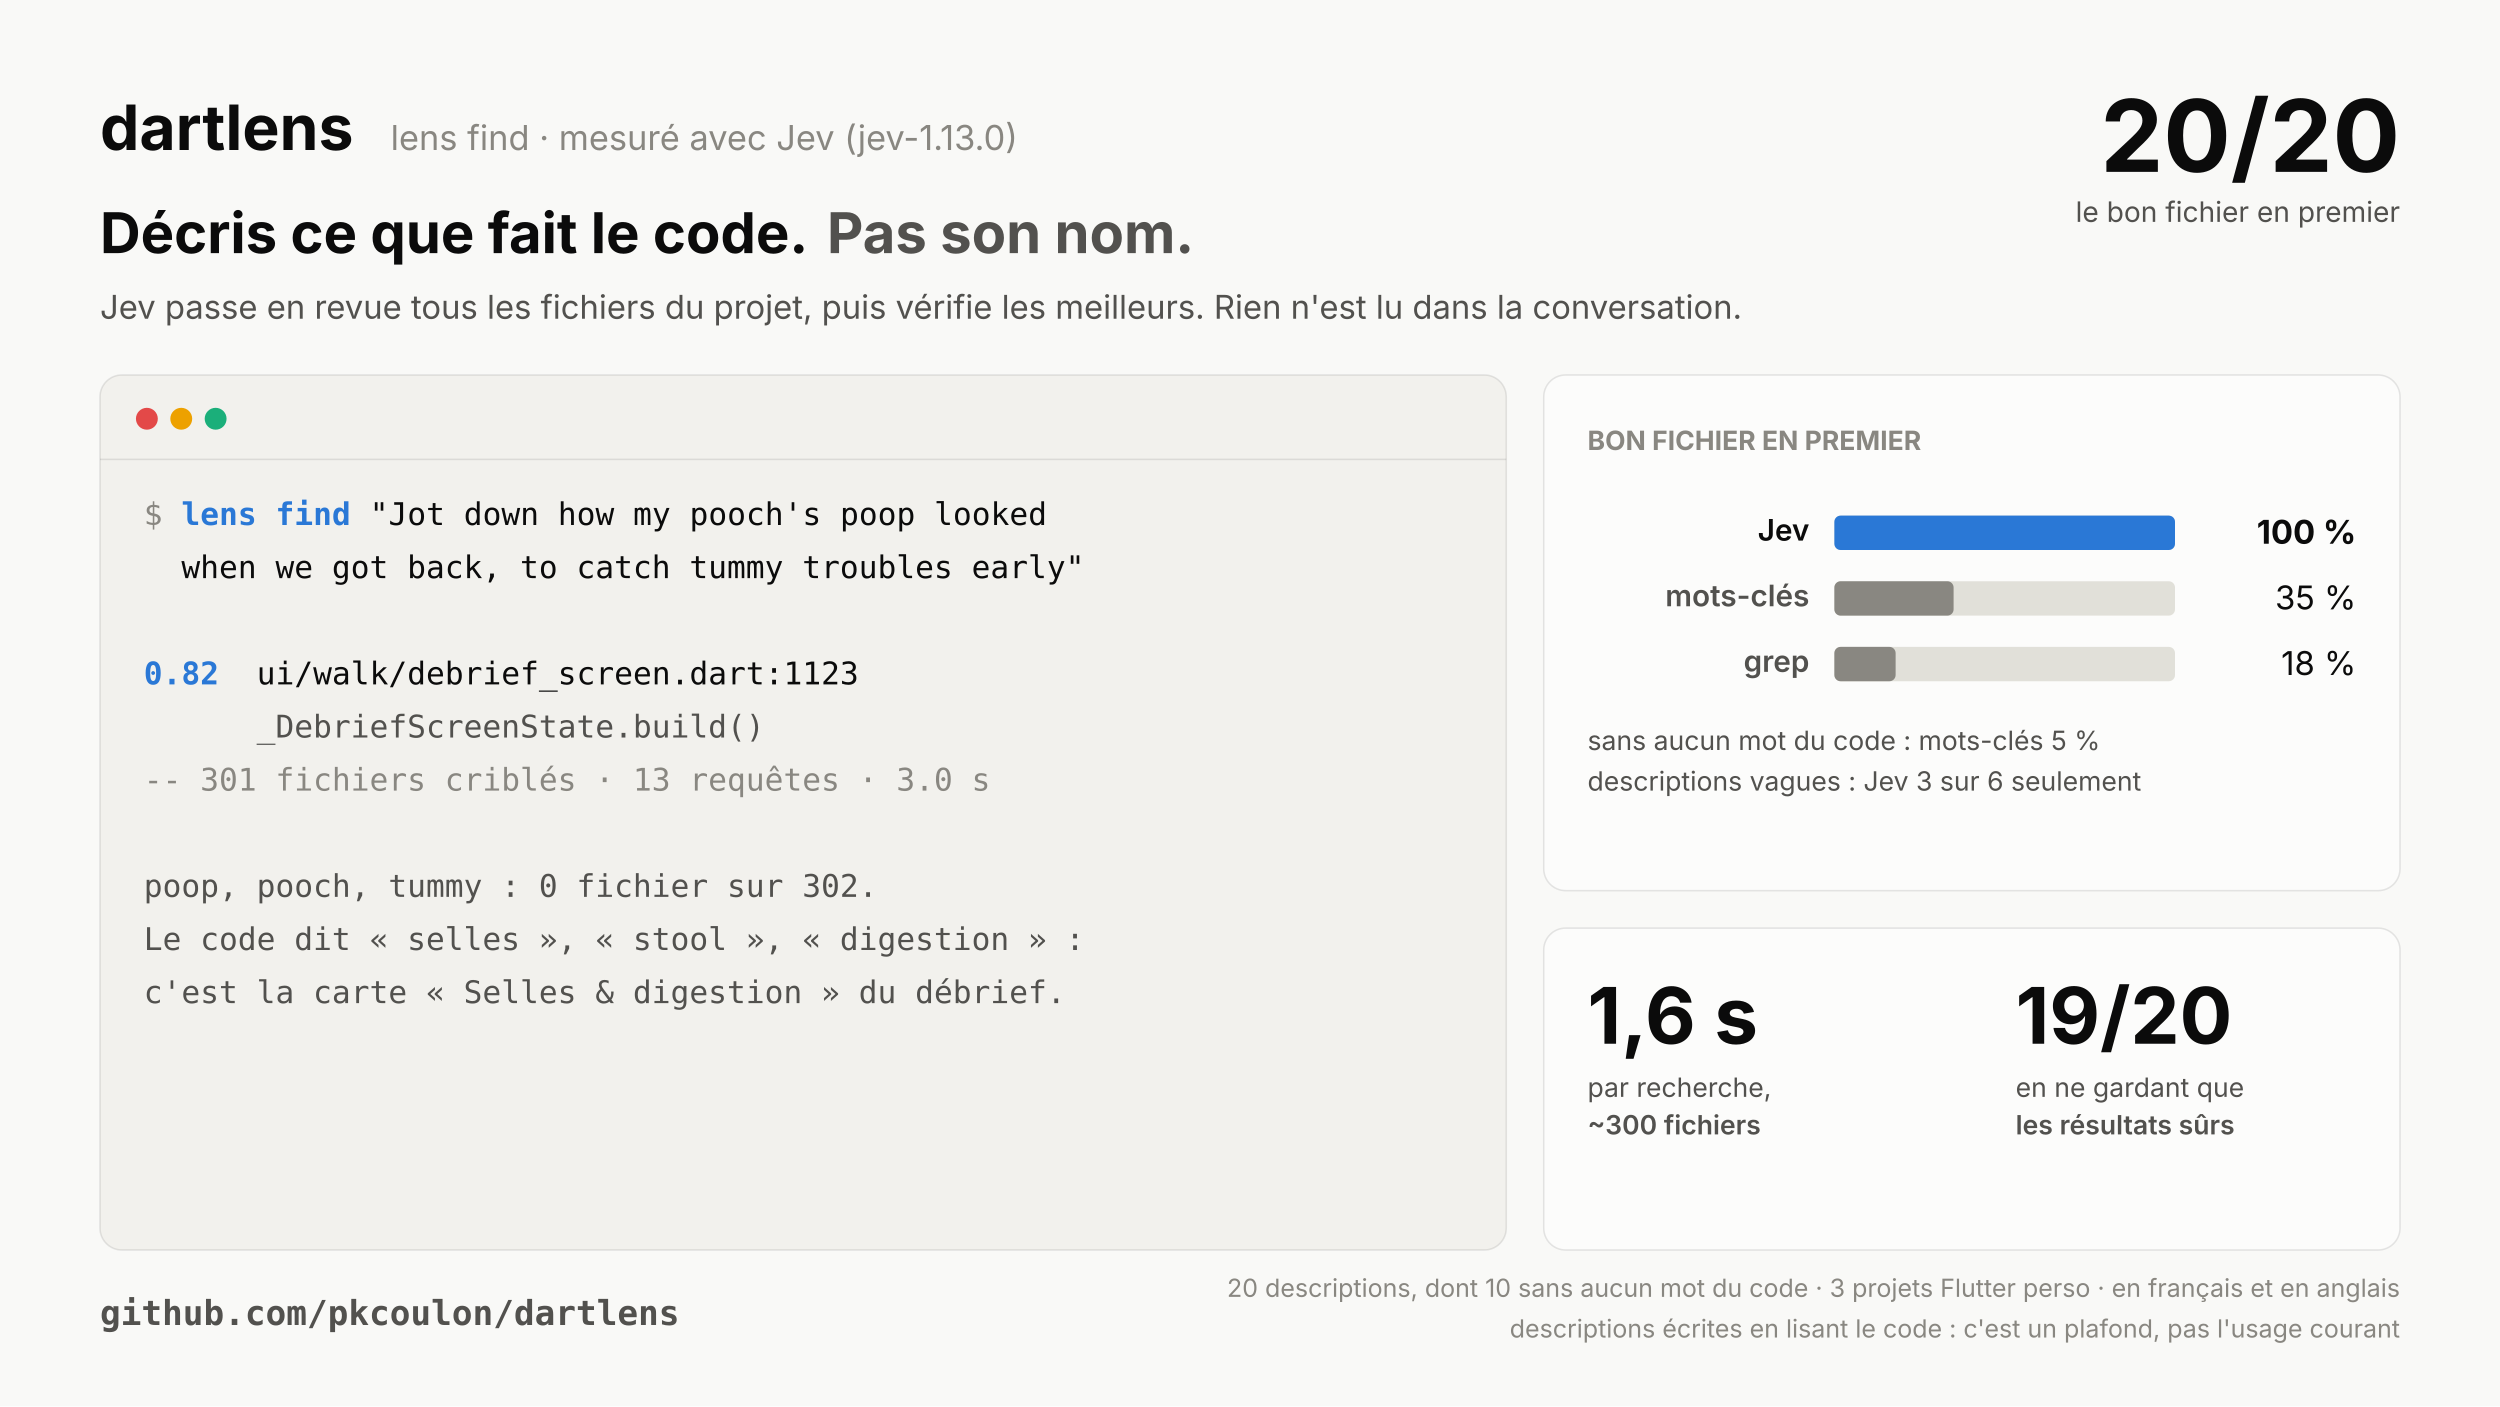
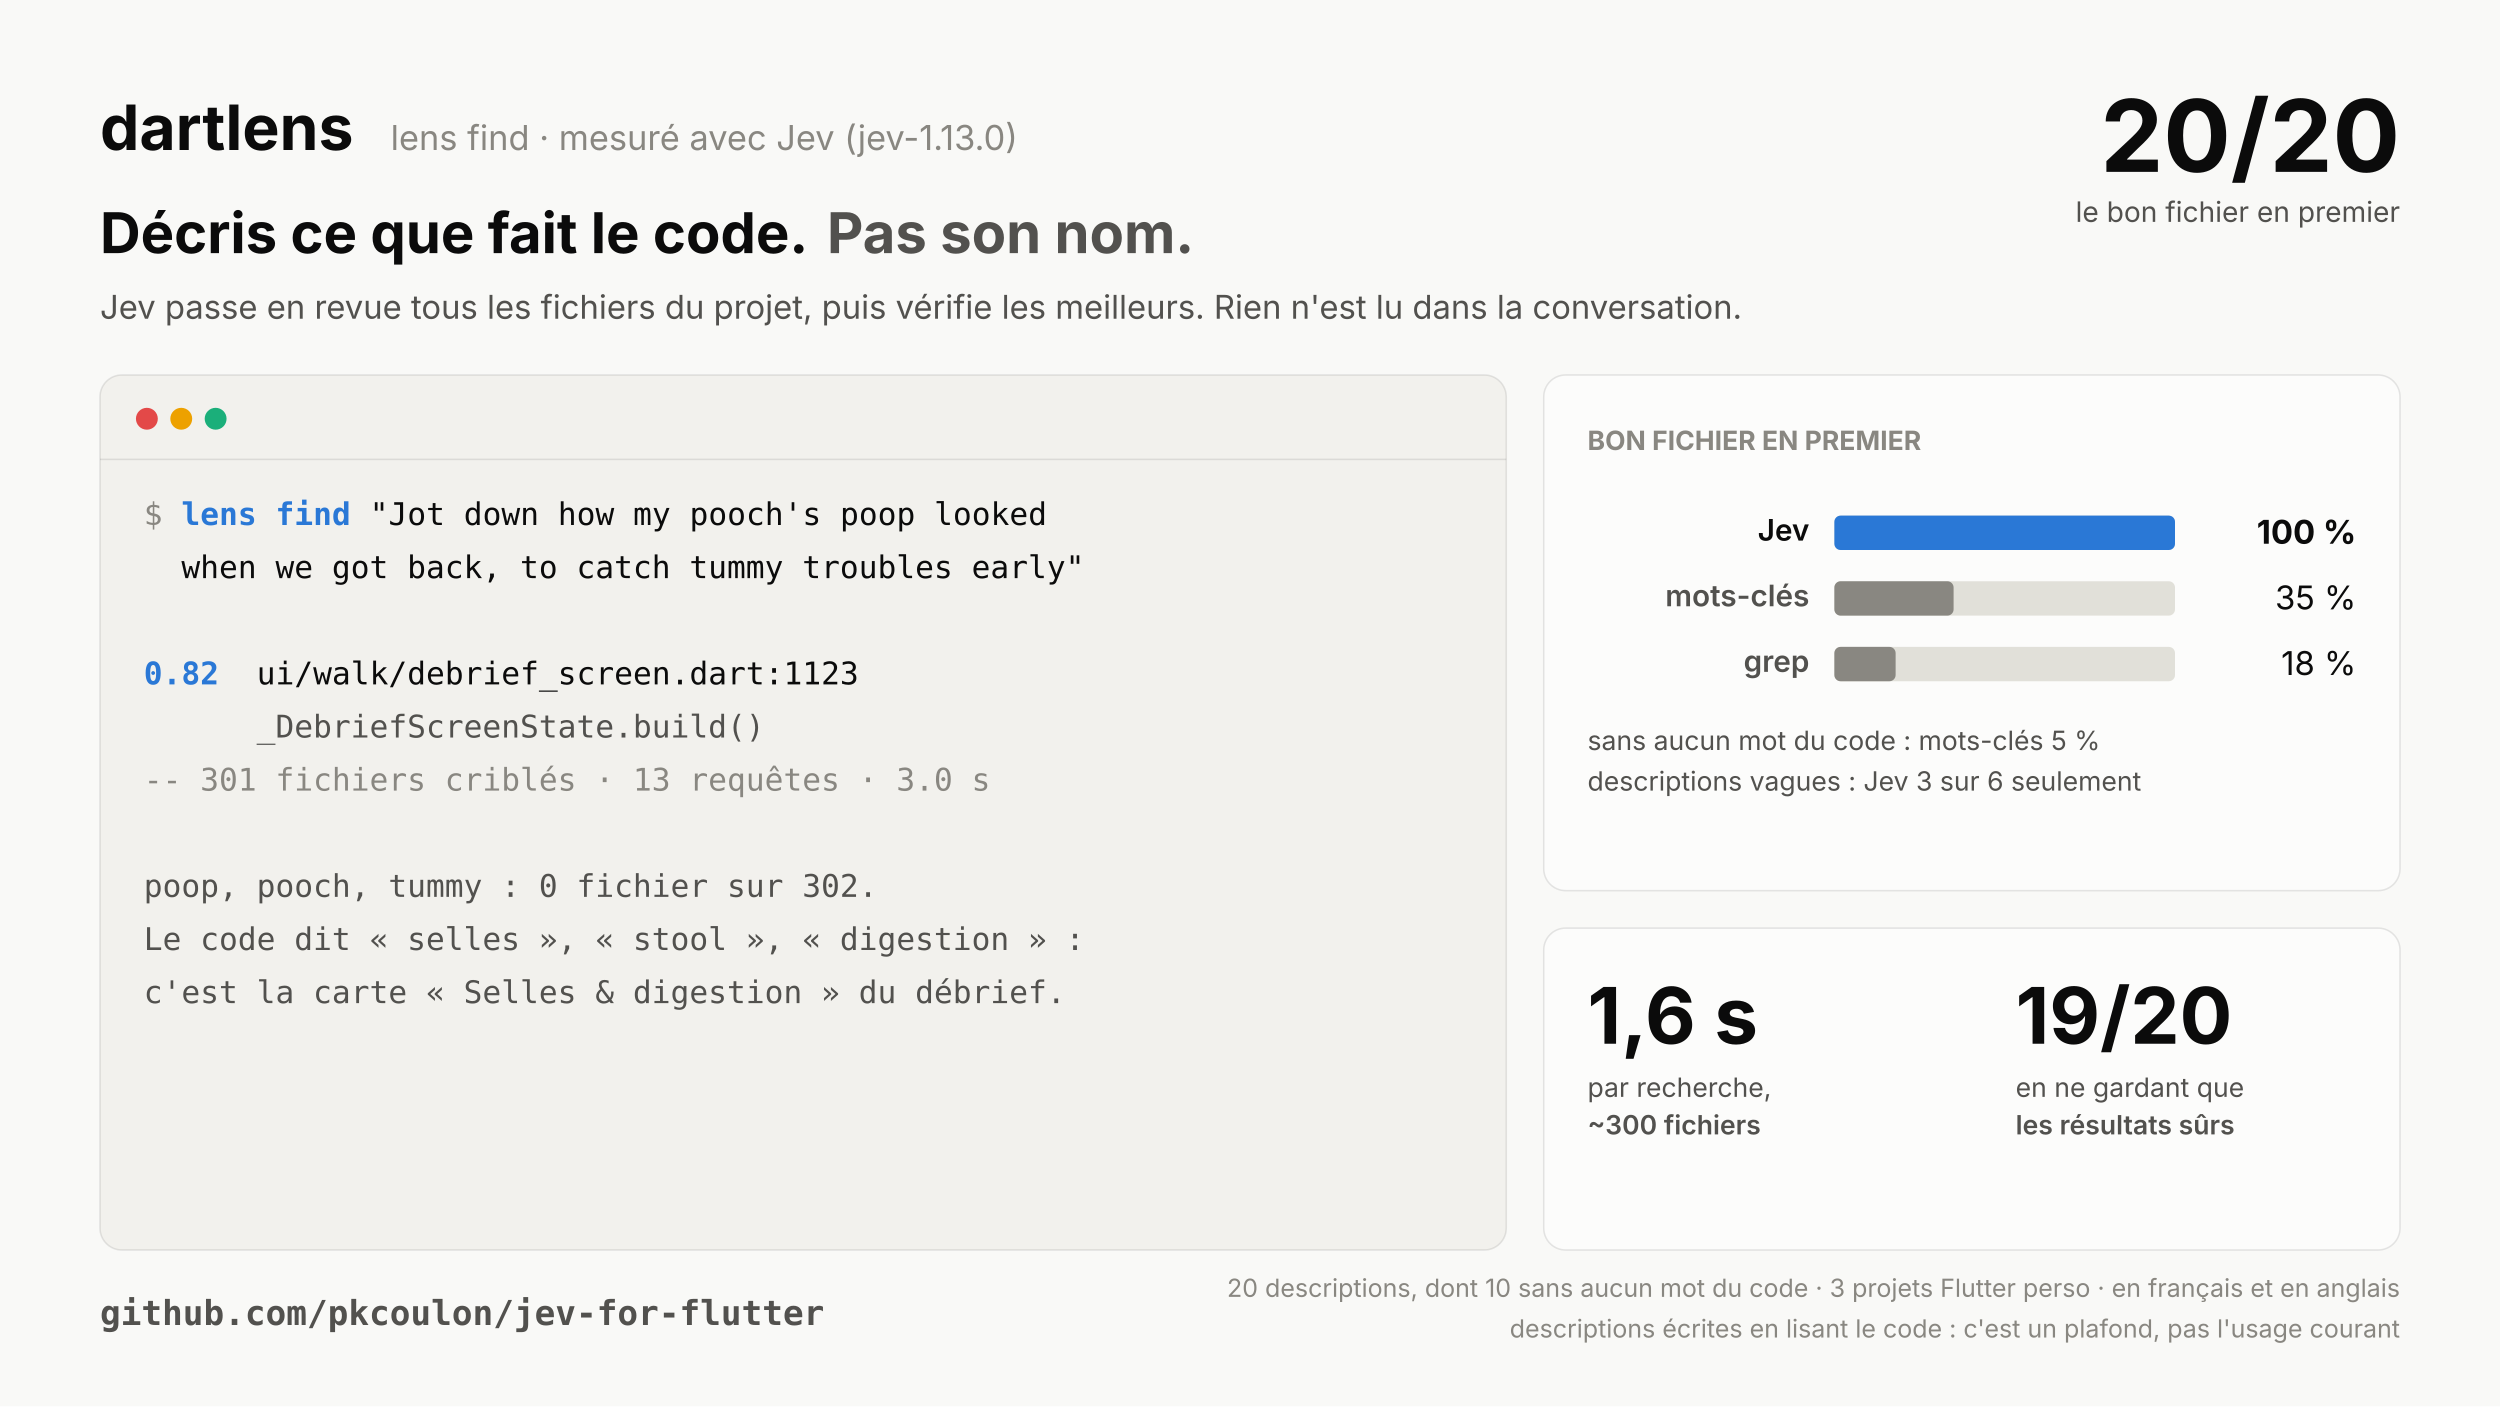
<svg xmlns="http://www.w3.org/2000/svg" width="1600" height="900" viewBox="0 0 1600 900">
  <rect width="100%" height="100%" fill="#f9f9f7" />
  <text x="64.0" y="96.0" fill="#0b0b0b" font-size="40" font-weight="700" text-anchor="start" font-family="system-ui, -apple-system, &quot;Segoe UI&quot;, sans-serif">dartlens</text>
  <text x="250.0" y="96.0" fill="#898781" font-size="22" font-weight="400" text-anchor="start" font-family="system-ui, -apple-system, &quot;Segoe UI&quot;, sans-serif">lens find · mesuré avec Jev (jev-1.13.0)</text>
  <text x="64" y="162" font-size="36" font-weight="700" font-family="system-ui, -apple-system, &quot;Segoe UI&quot;, sans-serif" fill="#0b0b0b">Décris ce que fait le code.<tspan dx="12" fill="#52514e">Pas son nom.</tspan>
  </text>
  <text x="64.0" y="204.0" fill="#52514e" font-size="21" font-weight="400" text-anchor="start" font-family="system-ui, -apple-system, &quot;Segoe UI&quot;, sans-serif">Jev passe en revue tous les fichiers du projet, puis vérifie les meilleurs. Rien n'est lu dans la conversation.</text>
  <text x="1536.0" y="110.0" fill="#0b0b0b" font-size="64" font-weight="700" text-anchor="end" font-family="system-ui, -apple-system, &quot;Segoe UI&quot;, sans-serif">20/20</text>
  <text x="1536.0" y="142.0" fill="#52514e" font-size="18" font-weight="400" text-anchor="end" font-family="system-ui, -apple-system, &quot;Segoe UI&quot;, sans-serif">le bon fichier en premier</text>
  <rect x="64" y="240" width="900" height="560" rx="14" fill="#f2f1ed" stroke="rgba(11,11,11,0.10)" stroke-width="1" />
  <circle cx="94" cy="268" r="7" fill="#e34948" />
  <circle cx="116" cy="268" r="7" fill="#eda100" />
  <circle cx="138" cy="268" r="7" fill="#1baf7a" />
  <line x1="64" x2="964" y1="294" y2="294" stroke="rgba(11,11,11,0.10)" />
  <text x="92.0" y="336.0" fill="#898781" font-size="20" font-weight="400" text-anchor="start" font-family="&quot;SF Mono&quot;, Menlo, Consolas, monospace" xml:space="preserve" style="white-space:pre">$ </text>
  <text x="116.1" y="336.0" fill="#2a78d6" font-size="20" font-weight="600" text-anchor="start" font-family="&quot;SF Mono&quot;, Menlo, Consolas, monospace" xml:space="preserve" style="white-space:pre">lens find </text>
  <text x="236.6" y="336.0" fill="#0b0b0b" font-size="20" font-weight="400" text-anchor="start" font-family="&quot;SF Mono&quot;, Menlo, Consolas, monospace" xml:space="preserve" style="white-space:pre">"Jot down how my pooch's poop looked</text>
  <text x="92.0" y="370.0" fill="#0b0b0b" font-size="20" font-weight="400" text-anchor="start" font-family="&quot;SF Mono&quot;, Menlo, Consolas, monospace" xml:space="preserve" style="white-space:pre">  when we got back, to catch tummy troubles early"</text>
  <text x="92.0" y="404.0" fill="#898781" font-size="20" font-weight="400" text-anchor="start" font-family="&quot;SF Mono&quot;, Menlo, Consolas, monospace" xml:space="preserve" style="white-space:pre" />
  <text x="92.0" y="438.0" fill="#2a78d6" font-size="20" font-weight="600" text-anchor="start" font-family="&quot;SF Mono&quot;, Menlo, Consolas, monospace" xml:space="preserve" style="white-space:pre">0.82</text>
  <text x="140.2" y="438.0" fill="#0b0b0b" font-size="20" font-weight="400" text-anchor="start" font-family="&quot;SF Mono&quot;, Menlo, Consolas, monospace" xml:space="preserve" style="white-space:pre">  ui/walk/debrief_screen.dart:1123</text>
  <text x="92.0" y="472.0" fill="#52514e" font-size="20" font-weight="400" text-anchor="start" font-family="&quot;SF Mono&quot;, Menlo, Consolas, monospace" xml:space="preserve" style="white-space:pre">      _DebriefScreenState.build()</text>
  <text x="92.0" y="506.0" fill="#898781" font-size="20" font-weight="400" text-anchor="start" font-family="&quot;SF Mono&quot;, Menlo, Consolas, monospace" xml:space="preserve" style="white-space:pre">-- 301 fichiers criblés · 13 requêtes · 3.0 s</text>
  <text x="92.0" y="540.0" fill="#898781" font-size="20" font-weight="400" text-anchor="start" font-family="&quot;SF Mono&quot;, Menlo, Consolas, monospace" xml:space="preserve" style="white-space:pre" />
  <text x="92.0" y="574.0" fill="#52514e" font-size="20" font-weight="400" text-anchor="start" font-family="&quot;SF Mono&quot;, Menlo, Consolas, monospace" xml:space="preserve" style="white-space:pre">poop, pooch, tummy : 0 fichier sur 302.</text>
  <text x="92.0" y="608.0" fill="#52514e" font-size="20" font-weight="400" text-anchor="start" font-family="&quot;SF Mono&quot;, Menlo, Consolas, monospace" xml:space="preserve" style="white-space:pre">Le code dit « selles », « stool », « digestion » :</text>
  <text x="92.0" y="642.0" fill="#52514e" font-size="20" font-weight="400" text-anchor="start" font-family="&quot;SF Mono&quot;, Menlo, Consolas, monospace" xml:space="preserve" style="white-space:pre">c'est la carte « Selles &amp; digestion » du débrief.</text>
  <rect x="988" y="240" width="548" height="330" rx="14" fill="#fcfcfb" stroke="rgba(11,11,11,0.10)" stroke-width="1" />
  <text x="1016.0" y="288.0" fill="#898781" font-size="17" font-weight="700" text-anchor="start" font-family="system-ui, -apple-system, &quot;Segoe UI&quot;, sans-serif">BON FICHIER EN PREMIER</text>
  <text x="1158.0" y="346.0" fill="#0b0b0b" font-size="19" font-weight="600" text-anchor="end" font-family="system-ui, -apple-system, &quot;Segoe UI&quot;, sans-serif">Jev</text>
  <rect x="1174" y="330" width="218" height="22" rx="4" fill="#e1e0d9" />
  <rect x="1174" y="330" width="218.0" height="22" rx="4" fill="#2a78d6" />
  <text x="1508.0" y="348.0" fill="#0b0b0b" font-size="21" font-weight="700" text-anchor="end" font-family="system-ui, -apple-system, &quot;Segoe UI&quot;, sans-serif">100 %</text>
  <text x="1158.0" y="388.0" fill="#52514e" font-size="19" font-weight="600" text-anchor="end" font-family="system-ui, -apple-system, &quot;Segoe UI&quot;, sans-serif">mots-clés</text>
  <rect x="1174" y="372" width="218" height="22" rx="4" fill="#e1e0d9" />
  <rect x="1174" y="372" width="76.3" height="22" rx="4" fill="#898781" />
  <text x="1508.0" y="390.0" fill="#0b0b0b" font-size="21" font-weight="400" text-anchor="end" font-family="system-ui, -apple-system, &quot;Segoe UI&quot;, sans-serif">35 %</text>
  <text x="1158.0" y="430.0" fill="#52514e" font-size="19" font-weight="600" text-anchor="end" font-family="system-ui, -apple-system, &quot;Segoe UI&quot;, sans-serif">grep</text>
  <rect x="1174" y="414" width="218" height="22" rx="4" fill="#e1e0d9" />
  <rect x="1174" y="414" width="39.2" height="22" rx="4" fill="#898781" />
  <text x="1508.0" y="432.0" fill="#0b0b0b" font-size="21" font-weight="400" text-anchor="end" font-family="system-ui, -apple-system, &quot;Segoe UI&quot;, sans-serif">18 %</text>
  <text x="1016.0" y="480.0" fill="#52514e" font-size="17" font-weight="400" text-anchor="start" font-family="system-ui, -apple-system, &quot;Segoe UI&quot;, sans-serif">sans aucun mot du code : mots-clés 5 %</text>
  <text x="1016.0" y="506.0" fill="#52514e" font-size="17" font-weight="400" text-anchor="start" font-family="system-ui, -apple-system, &quot;Segoe UI&quot;, sans-serif">descriptions vagues : Jev 3 sur 6 seulement</text>
  <rect x="988" y="594" width="548" height="206" rx="14" fill="#fcfcfb" stroke="rgba(11,11,11,0.10)" stroke-width="1" />
  <text x="1016.0" y="668.0" fill="#0b0b0b" font-size="50" font-weight="700" text-anchor="start" font-family="system-ui, -apple-system, &quot;Segoe UI&quot;, sans-serif">1,6 s</text>
  <text x="1016.0" y="702.0" fill="#52514e" font-size="17" font-weight="400" text-anchor="start" font-family="system-ui, -apple-system, &quot;Segoe UI&quot;, sans-serif">par recherche,</text>
  <text x="1016.0" y="726.0" fill="#52514e" font-size="17" font-weight="600" text-anchor="start" font-family="system-ui, -apple-system, &quot;Segoe UI&quot;, sans-serif">~300 fichiers</text>
  <text x="1290.0" y="668.0" fill="#0b0b0b" font-size="50" font-weight="700" text-anchor="start" font-family="system-ui, -apple-system, &quot;Segoe UI&quot;, sans-serif">19/20</text>
  <text x="1290.0" y="702.0" fill="#52514e" font-size="17" font-weight="400" text-anchor="start" font-family="system-ui, -apple-system, &quot;Segoe UI&quot;, sans-serif">en ne gardant que</text>
  <text x="1290.0" y="726.0" fill="#52514e" font-size="17" font-weight="600" text-anchor="start" font-family="system-ui, -apple-system, &quot;Segoe UI&quot;, sans-serif">les résultats sûrs</text>
-   <text x="64.0" y="848.0" fill="#52514e" font-size="22" font-weight="600" text-anchor="start" font-family="&quot;SF Mono&quot;, Menlo, Consolas, monospace">github.com/pkcoulon/dartlens</text>
+   <text x="64.0" y="848.0" fill="#52514e" font-size="22" font-weight="600" text-anchor="start" font-family="&quot;SF Mono&quot;, Menlo, Consolas, monospace">github.com/pkcoulon/jev-for-flutter</text>
  <text x="1536.0" y="830.0" fill="#898781" font-size="16" font-weight="400" text-anchor="end" font-family="system-ui, -apple-system, &quot;Segoe UI&quot;, sans-serif">20 descriptions, dont 10 sans aucun mot du code · 3 projets Flutter perso · en français et en anglais</text>
  <text x="1536.0" y="856.0" fill="#898781" font-size="16" font-weight="400" text-anchor="end" font-family="system-ui, -apple-system, &quot;Segoe UI&quot;, sans-serif">descriptions écrites en lisant le code : c'est un plafond, pas l'usage courant</text>
</svg>
